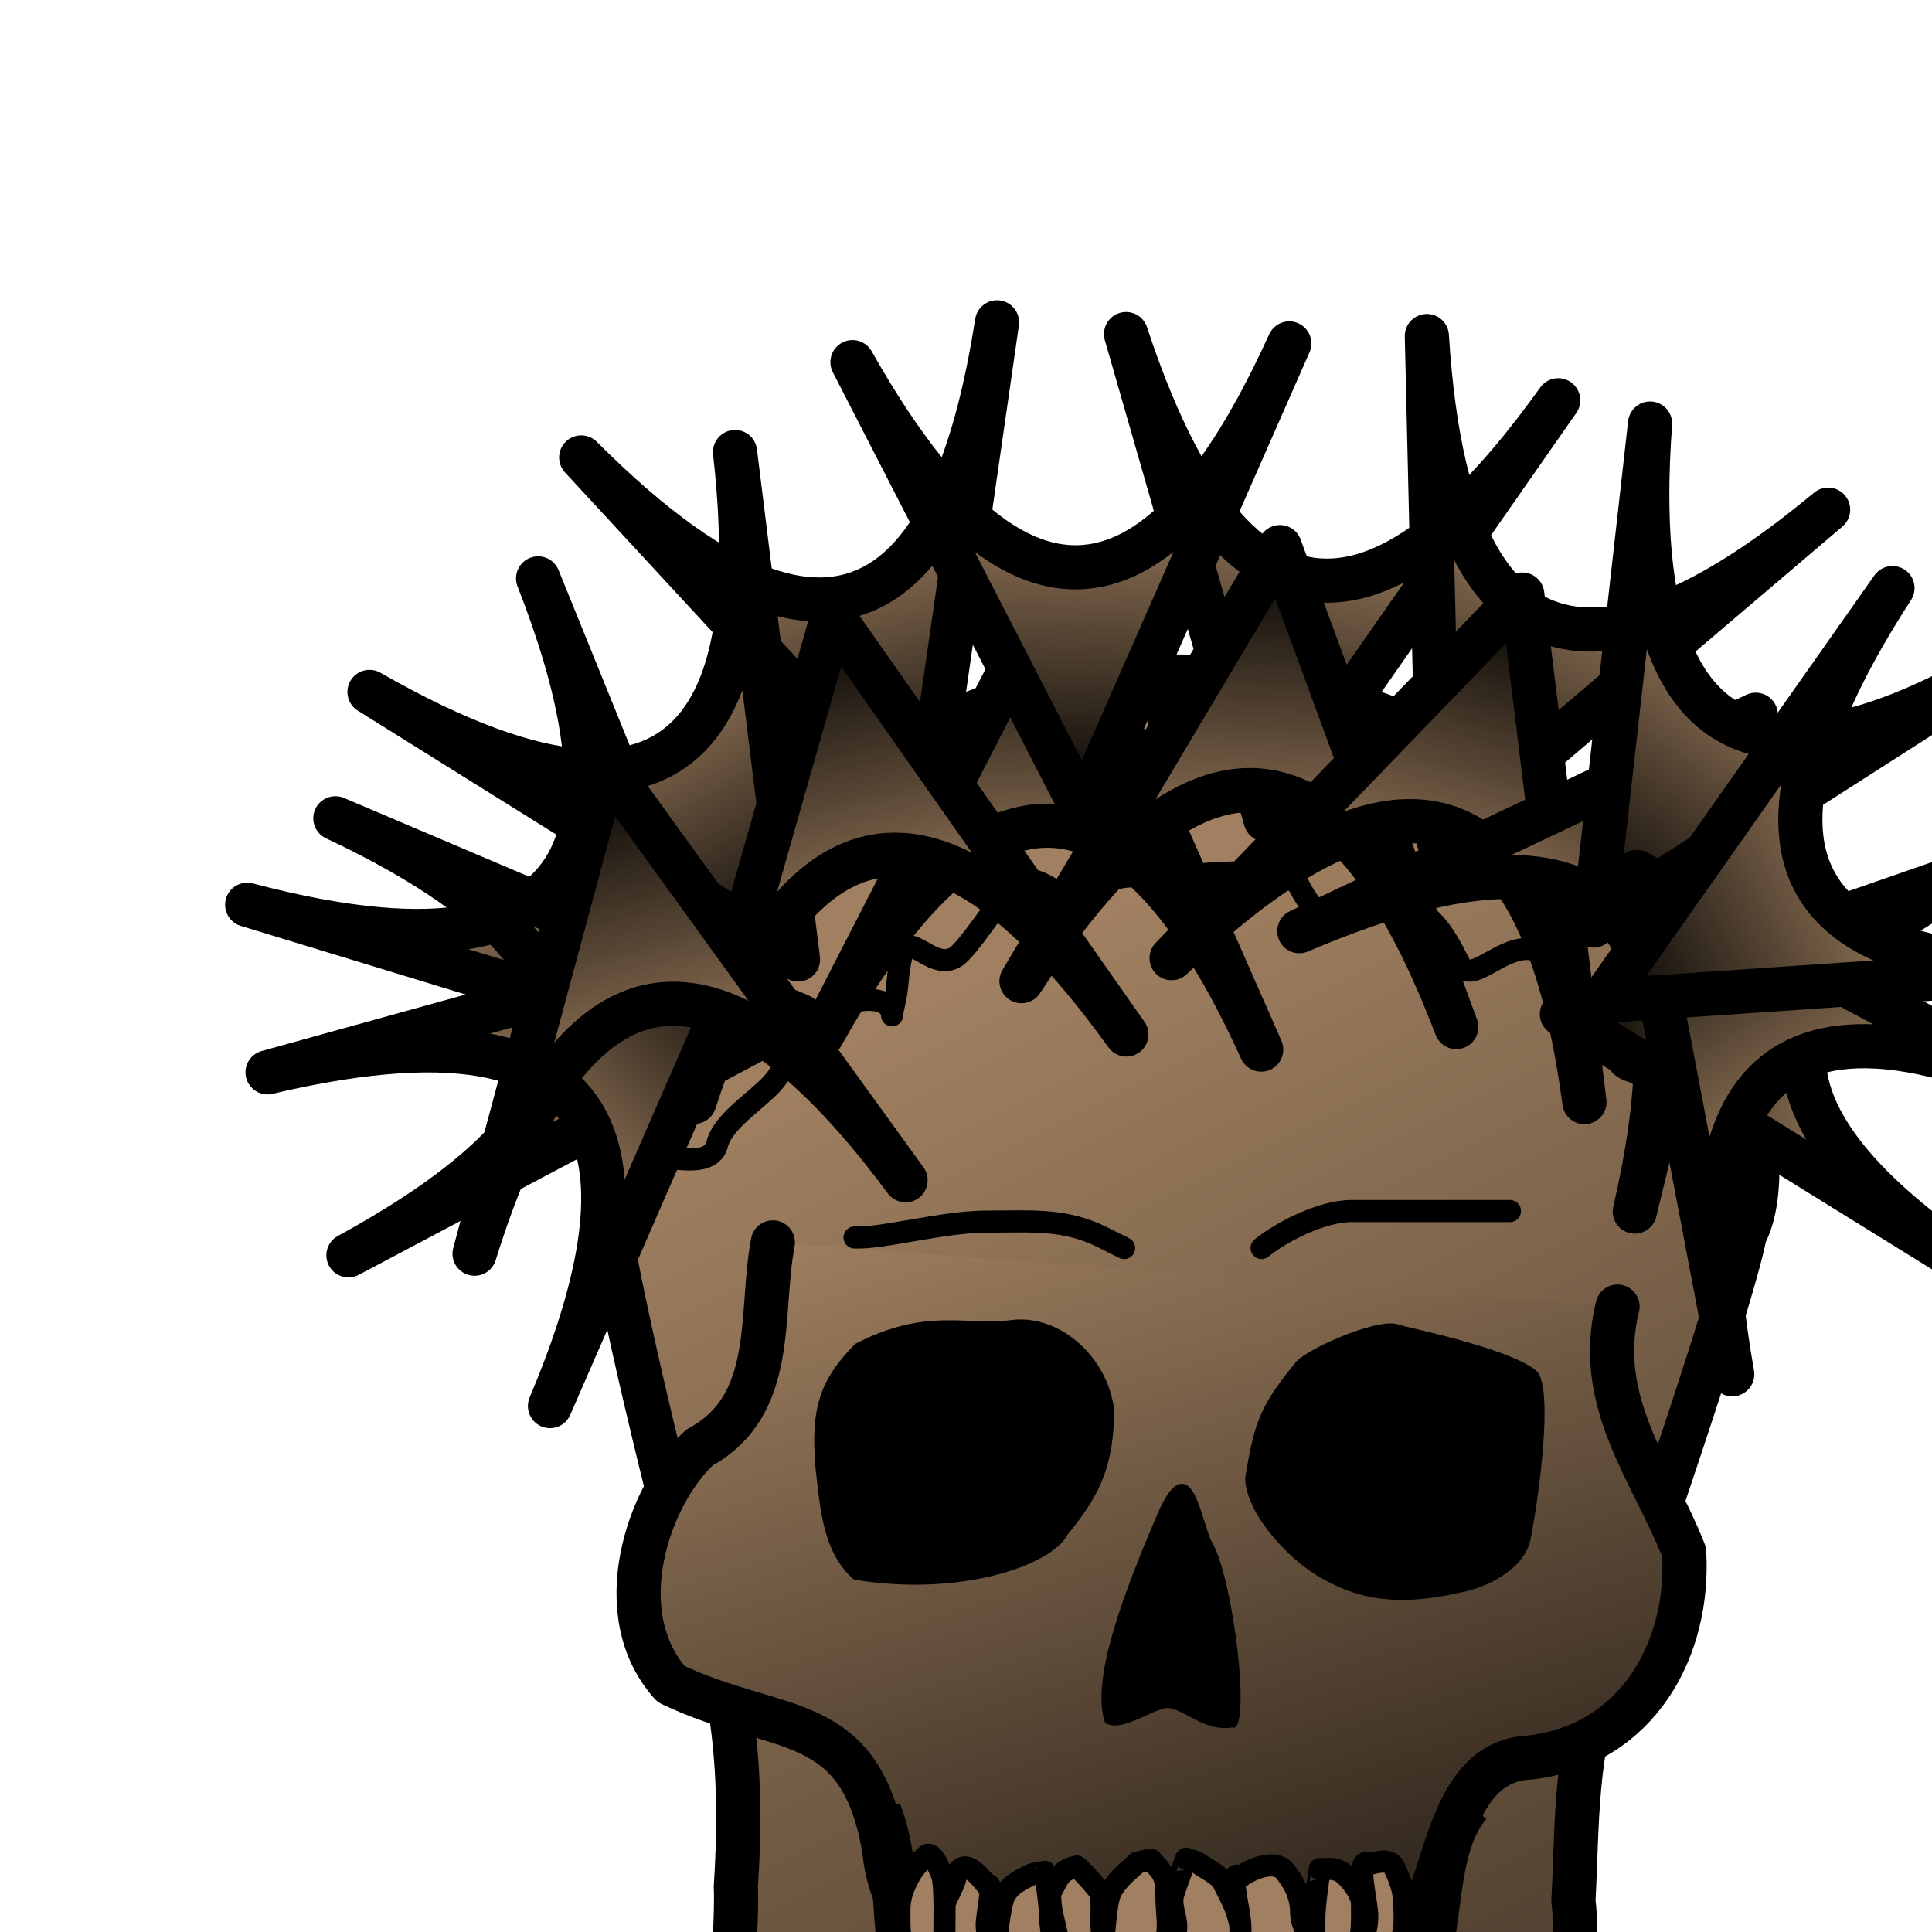
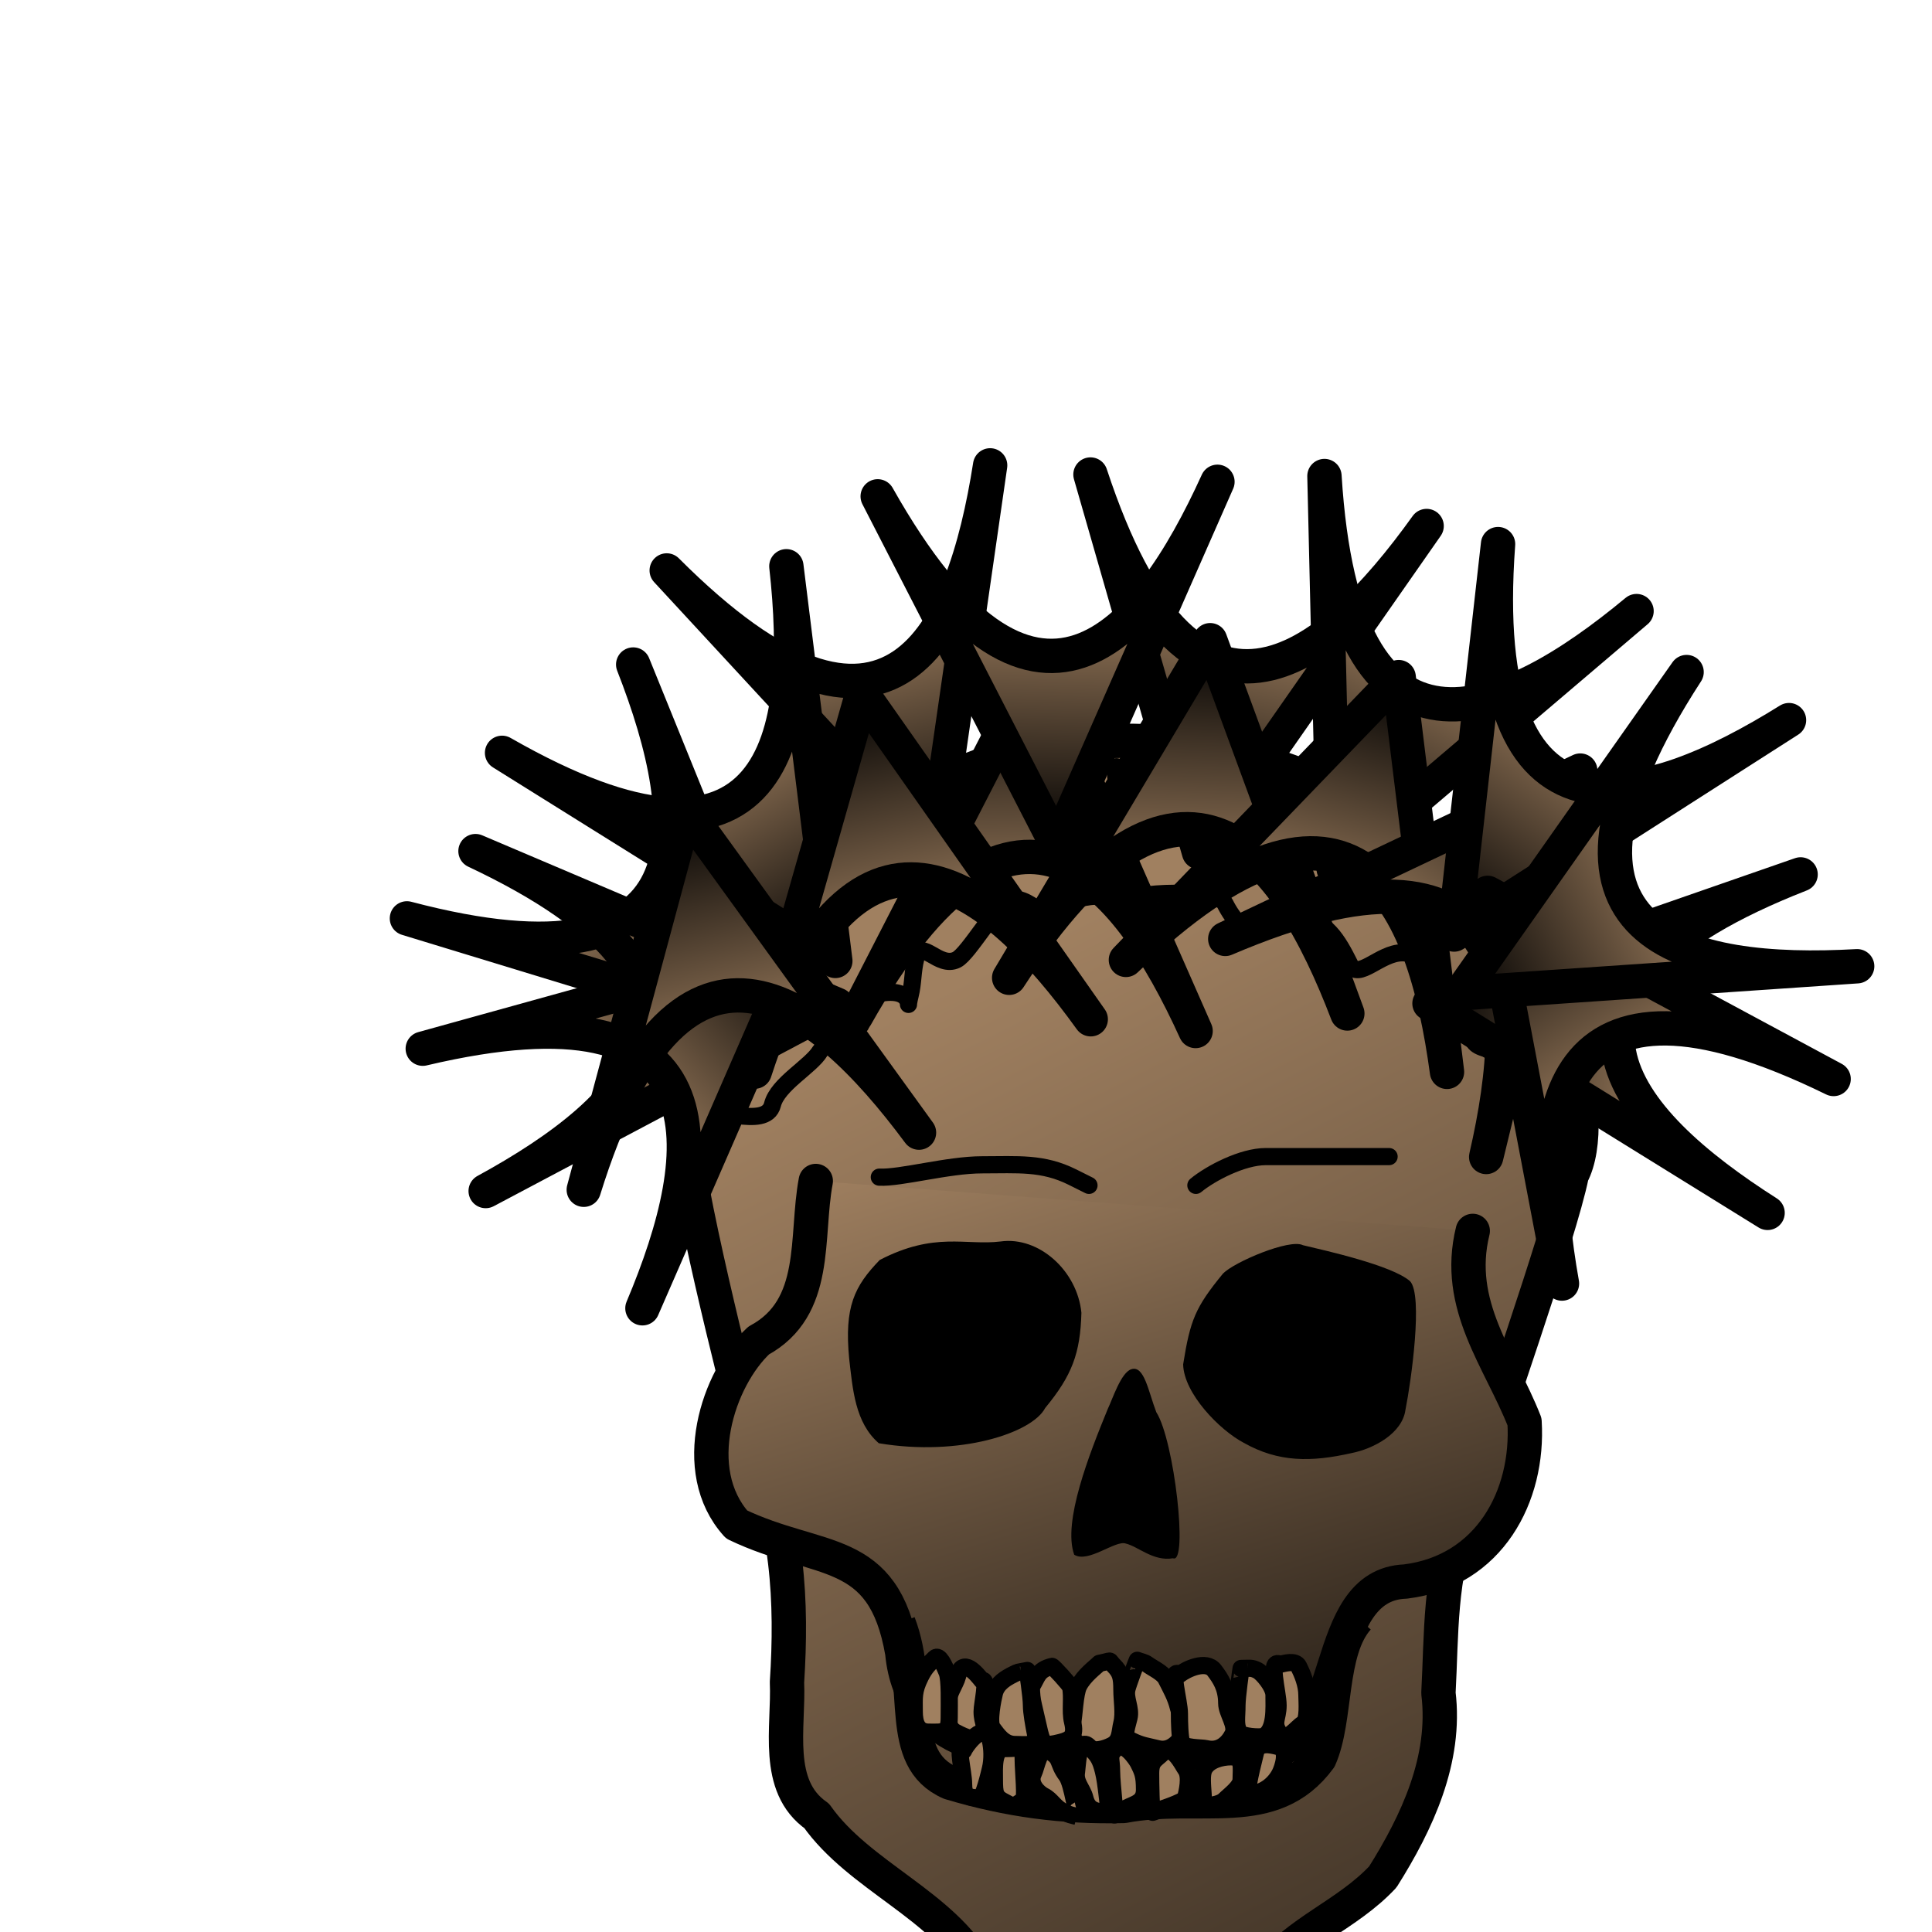
- <svg xmlns="http://www.w3.org/2000/svg" xmlns:xlink="http://www.w3.org/1999/xlink" viewBox="-0.0 -0.0 700.0 700.0" id="svg36220" version="1.0">
+ <svg xmlns="http://www.w3.org/2000/svg" xmlns:xlink="http://www.w3.org/1999/xlink" overflow="hidden" viewBox="-100 -100 900 900" id="svg36220" version="1.0">
  <defs id="defs36222">
    <linearGradient id="linearGradient5175">
      <stop style="stop-color:#a08060;stop-opacity:1" offset="0" id="stop5177" />
      <stop style="stop-color:#000000;stop-opacity:1;" offset="1" id="stop5179" />
    </linearGradient>
    <linearGradient xlink:href="#linearGradient5175" id="linearGradient2365" x1="317.823" y1="251.519" x2="716.784" y2="1040.894" gradientUnits="userSpaceOnUse" gradientTransform="matrix(0.957555,0,0,0.957555,5.117738,135.2389)" />
    <linearGradient xlink:href="#linearGradient5175" id="linearGradient2373" x1="403.641" y1="286.734" x2="535.965" y2="715.779" gradientUnits="userSpaceOnUse" gradientTransform="matrix(0.957555,0,0,0.957555,5.117738,135.2389)" />
    <linearGradient xlink:href="#linearGradient5175" id="linearGradient3212" x1="408" y1="206" x2="392" y2="313" gradientUnits="userSpaceOnUse" />
    <linearGradient xlink:href="#linearGradient5175" id="linearGradient3236" gradientUnits="userSpaceOnUse" x1="405" y1="176" x2="402" y2="281" gradientTransform="matrix(1.130489,0,0,1.130489,-50.63018,-23.65829)" />
    <linearGradient xlink:href="#linearGradient5175" id="linearGradient3240" gradientUnits="userSpaceOnUse" x1="405" y1="176" x2="402" y2="281" gradientTransform="matrix(1.109098,0.21888,-0.21888,1.109098,85.2803,-100.5017)" />
    <linearGradient xlink:href="#linearGradient5175" id="linearGradient3244" gradientUnits="userSpaceOnUse" gradientTransform="matrix(1.017334,0.492988,-0.492988,1.017334,261.0072,-174.3867)" x1="405" y1="176" x2="402" y2="281" />
    <linearGradient xlink:href="#linearGradient5175" id="linearGradient3248" gradientUnits="userSpaceOnUse" gradientTransform="matrix(0.941308,0.626054,-0.626054,0.941308,384.2847,-174.5797)" x1="405" y1="176" x2="402" y2="281" />
    <linearGradient xlink:href="#linearGradient5175" id="linearGradient3252" gradientUnits="userSpaceOnUse" gradientTransform="matrix(0.524688,1.001354,-1.001354,0.524688,656.011,-177.2386)" x1="405" y1="176" x2="402" y2="281" />
    <linearGradient xlink:href="#linearGradient5175" id="linearGradient3256" gradientUnits="userSpaceOnUse" x1="405" y1="176" x2="402" y2="281" gradientTransform="matrix(1.089125,-0.303002,0.303002,1.089125,-177.2688,112.8851)" />
    <linearGradient xlink:href="#linearGradient5175" id="linearGradient3260" gradientUnits="userSpaceOnUse" gradientTransform="matrix(0.970834,-0.579209,0.579209,0.970834,-254.1968,301.8831)" x1="405" y1="176" x2="402" y2="281" />
    <linearGradient xlink:href="#linearGradient5175" id="linearGradient3264" gradientUnits="userSpaceOnUse" gradientTransform="matrix(0.787635,-0.810947,0.810947,0.787635,-272.0044,477.7957)" x1="405" y1="176" x2="402" y2="281" />
    <linearGradient xlink:href="#linearGradient5175" id="linearGradient3278" gradientUnits="userSpaceOnUse" x1="405" y1="176" x2="402" y2="281" gradientTransform="matrix(1.130489,0,0,-1.130489,-60.80898,528.3752)" />
    <linearGradient xlink:href="#linearGradient5175" id="linearGradient3280" gradientUnits="userSpaceOnUse" gradientTransform="matrix(1.128295,7.040609e-2,7.040609e-2,-1.128295,1.66025,487.6816)" x1="405" y1="176" x2="402" y2="281" />
    <linearGradient xlink:href="#linearGradient5175" id="linearGradient3282" gradientUnits="userSpaceOnUse" gradientTransform="matrix(1.082421,0.326146,0.326146,-1.082421,35.59664,391.733)" x1="405" y1="176" x2="402" y2="281" />
    <linearGradient xlink:href="#linearGradient5175" id="linearGradient3284" gradientUnits="userSpaceOnUse" gradientTransform="matrix(0.897682,0.68715,0.68715,-0.897682,91.16528,241.8485)" x1="405" y1="176" x2="402" y2="281" />
    <linearGradient xlink:href="#linearGradient5175" id="linearGradient3286" gradientUnits="userSpaceOnUse" gradientTransform="matrix(1.108513,-0.221814,-0.221814,-1.108513,-70.53321,621.6134)" x1="405" y1="176" x2="402" y2="281" />
    <linearGradient xlink:href="#linearGradient5175" id="linearGradient3288" gradientUnits="userSpaceOnUse" gradientTransform="matrix(1.105271,-0.237442,-0.237442,-1.105271,-147.0037,681.1637)" x1="405" y1="176" x2="402" y2="281" />
    <linearGradient xlink:href="#linearGradient5175" id="linearGradient3292" gradientUnits="userSpaceOnUse" gradientTransform="matrix(-0.157829,1.119418,-1.119418,-0.157829,942.3364,-27.01519)" x1="405" y1="176" x2="402" y2="281" />
    <linearGradient xlink:href="#linearGradient5175" id="linearGradient3296" gradientUnits="userSpaceOnUse" gradientTransform="matrix(8.218347e-2,1.127499,1.127499,-8.218347e-2,-59.0949,-50.80058)" x1="405" y1="176" x2="402" y2="281" />
    <linearGradient xlink:href="#linearGradient5175" id="linearGradient3300" gradientUnits="userSpaceOnUse" gradientTransform="matrix(0.766568,0.830892,0.830892,-0.766568,-260.6619,229.316)" x1="405" y1="176" x2="402" y2="281" />
    <linearGradient xlink:href="#linearGradient5175" id="linearGradient3304" gradientUnits="userSpaceOnUse" gradientTransform="matrix(-0.931353,0.640772,-0.640772,-0.931353,1138.129,326.4624)" x1="405" y1="176" x2="402" y2="281" />
  </defs>
  <g id="layer1">
    <path style="fill:url(#linearGradient2365);fill-opacity:1;fill-rule:evenodd;stroke:#000000;stroke-width:16;stroke-linecap:round;stroke-linejoin:round;stroke-miterlimit:4;stroke-dasharray:none;stroke-opacity:1" d="M 219.61,436.869 C 220.436,387.43 242.548,340.936 277.247,307.141 C 304.132,280.956 334.458,262.984 370.021,252.238 C 402.811,242.33 446.984,243.028 479.636,252.447 C 519.371,263.91 549.346,279.368 580.922,306.027 C 628.794,346.443 645.767,421.712 632.184,447.307 C 626.723,474.513 593.89,566.973 581.085,607.817 C 570.495,633.069 571.55,661.729 570.076,688.706 C 573.87,719.56 560.135,748.989 544.173,774.333 C 527.53,792.144 504.419,799.635 489.744,818.699 C 469.593,844.876 443.405,820.4 423.557,824.971 C 398.372,820.88 372.151,847.821 355.686,817.371 C 339.575,787.575 300.245,774.014 280.449,745.927 C 260.53,732.094 267.536,704.482 266.605,683.653 C 269.03,646.451 267.183,607.901 250.723,573.77 C 249.111,569.049 225.583,478.271 219.61,436.869 z " id="path1328" />
    <path style="fill:url(#linearGradient2373);fill-opacity:1;fill-rule:evenodd;stroke:#000000;stroke-width:16;stroke-linecap:round;stroke-linejoin:round;stroke-miterlimit:4;stroke-dasharray:none;stroke-opacity:1" d="M 280.018,450.151 C 275.098,476.254 281.71,509.193 253.426,524.468 C 234.446,542.111 220.338,584.861 243.149,610.172 C 281.903,628.722 311.553,619.12 320.305,669.809 C 324.539,715.14 369.742,717.923 395.662,715.334 C 424.112,715.797 464.12,716.993 491.185,715.067 C 528.549,713.689 514.093,638.147 554.68,636.742 C 593.941,631.928 612.277,596.756 610.191,562.308 C 598.716,533.079 577.505,508.157 586.064,473.405" id="path2239" />
    <path style="fill:#000000;fill-opacity:1;fill-rule:evenodd;stroke:none;stroke-width:16;stroke-linecap:round;stroke-linejoin:round;stroke-miterlimit:4;stroke-dasharray:none;stroke-opacity:1" d="M 469.74,493.253 C 456.786,509.046 454.462,514.907 451.154,535.586 C 451.466,549.109 468.115,566.195 479.367,572.103 C 495.544,581.266 510.835,581.14 529.533,576.919 C 539.802,574.913 553.275,567.784 554.724,556.692 C 557.345,543.639 563.036,503.213 556.821,496.798 C 548.323,489.409 517.415,482.559 506.947,480.057 C 500.738,476.904 474.939,487.911 469.74,493.253 z " id="path2206" />
    <path style="fill:#000000;fill-opacity:1;fill-rule:evenodd;stroke:none;stroke-width:16;stroke-linecap:round;stroke-linejoin:round;stroke-miterlimit:4;stroke-dasharray:none;stroke-opacity:1" d="M 309.81,486.947 C 297.974,499.177 293.261,508.776 295.577,532.918 C 297.234,547.16 298.302,562.718 309.387,572.317 C 347.066,578.647 380.8,567.573 386.88,555.909 C 399.41,540.72 403.235,530.455 403.764,511.548 C 401.85,491.998 383.972,475.82 366.104,478.328 C 349.788,480.315 335.427,473.636 309.81,486.947 z " id="path2204" />
    <path style="fill:#000000;fill-opacity:1;fill-rule:evenodd;stroke:none;stroke-width:16;stroke-linecap:round;stroke-linejoin:round;stroke-miterlimit:4;stroke-dasharray:none;stroke-opacity:1" d="M 426.995,537.845 C 422.156,539.439 418.275,551.741 416.028,556.369 C 407.581,577.004 394.9,608.977 400.407,624.252 C 406.92,628.328 419.608,617.355 424.419,619.042 C 430.219,620.408 437.266,627.483 446.438,625.895 C 453.606,628.985 447.008,570.791 438.655,557.876 C 434.931,548.186 433.056,535.848 426.995,537.845 z " id="path2228" />
    <path style="fill:none;fill-opacity:1;fill-rule:evenodd;stroke:#000000;stroke-width:16;stroke-linecap:butt;stroke-linejoin:round;stroke-miterlimit:4;stroke-dasharray:none;stroke-opacity:1" d="M 318.592,656.22 C 330.013,685.718 316.955,719.184 342.531,730.434 C 369.725,738.565 395.248,741.975 423.504,741.277 C 459.205,734.493 492.785,748.83 514.676,719.067 C 522.874,700.719 518.822,669.035 532.594,653.744" id="path2244" />
    <path style="fill:#a08060;fill-opacity:1;fill-rule:evenodd;stroke:#000000;stroke-width:8;stroke-linecap:butt;stroke-linejoin:round;stroke-miterlimit:4;stroke-dasharray:none;stroke-opacity:1" d="M 412.079,674.844 C 410.456,676.539 404.974,680.436 402.503,685.377 C 400.658,689.068 400.43,699.417 399.631,702.613 C 397.928,709.425 400.531,711.681 405.376,714.104 C 409.779,716.305 414.733,714.692 417.824,713.146 C 422.142,710.987 421.544,706.883 422.612,702.613 C 423.725,698.159 422.612,691.878 422.612,687.292 C 422.612,681.418 422.068,679.087 418.782,675.801 C 416.018,673.037 418.745,673.511 412.079,674.844 z " id="path2275" />
    <path style="fill:#a08060;fill-opacity:1;fill-rule:evenodd;stroke:#000000;stroke-width:8;stroke-linecap:butt;stroke-linejoin:round;stroke-miterlimit:4;stroke-dasharray:none;stroke-opacity:1" d="M 429.772,673.43 C 429.716,673.374 425.664,684.115 424.984,686.835 C 423.918,691.099 427.054,695.79 425.941,700.241 C 424.374,706.512 423.171,708.91 426.899,710.774 C 431.827,713.238 434.443,713.378 439.347,714.604 C 445.217,716.072 448.861,711.495 450.838,708.859 C 453.313,705.558 449.493,697.734 448.923,695.453 C 447.622,690.251 445.623,686.938 443.177,682.048 C 441.777,679.246 436.731,676.973 434.559,675.345 C 433.184,674.313 431.367,674.068 429.772,673.43 z " id="path2277" />
    <path style="fill:#a08060;fill-opacity:1;fill-rule:evenodd;stroke:#000000;stroke-width:8;stroke-linecap:butt;stroke-linejoin:round;stroke-miterlimit:4;stroke-dasharray:none;stroke-opacity:1" d="M 449.424,680.088 C 444.572,676.449 449.424,692.217 449.424,698.282 C 449.424,702.856 449.6,708.562 450.381,711.688 C 451.077,714.47 459.892,714.065 461.872,714.56 C 467.979,716.087 472.126,712.246 474.32,707.857 C 476.343,703.811 471.447,698.01 471.447,693.494 C 471.447,686.023 468.399,681.77 465.702,678.173 C 461.887,673.086 452.456,677.662 449.424,680.088 z " id="path2279" />
    <path style="fill:#a08060;fill-opacity:1;fill-rule:evenodd;stroke:#000000;stroke-width:8;stroke-linecap:butt;stroke-linejoin:round;stroke-miterlimit:4;stroke-dasharray:none;stroke-opacity:1" d="M 478.15,677.216 C 478.129,677.187 476.235,690.234 476.235,694.452 C 476.235,699.989 475.357,703.229 477.193,706.9 C 478.265,709.045 487.314,709.5 488.683,708.815 C 494.229,706.042 493.471,695.685 493.471,689.664 C 493.471,685.694 488.07,679.303 485.811,678.173 C 482.948,676.742 482.444,677.216 478.15,677.216 z " id="path2281" />
    <path style="fill:#a08060;fill-opacity:1;fill-rule:evenodd;stroke:#000000;stroke-width:8;stroke-linecap:butt;stroke-linejoin:round;stroke-miterlimit:4;stroke-dasharray:none;stroke-opacity:1" d="M 496.344,675.3 C 490.627,672.442 495.386,688.06 495.386,694.452 C 495.386,700.832 492.356,702.54 496.344,707.857 C 499.299,711.797 504.318,704.349 506.877,703.069 C 509.691,701.663 508.792,692.674 508.792,689.664 C 508.792,684.725 506.723,679.78 504.962,676.258 C 503.441,673.217 498.254,674.918 496.344,675.3 z " id="path2283" />
    <path style="fill:#a08060;fill-opacity:1;fill-rule:evenodd;stroke:#000000;stroke-width:8;stroke-linecap:butt;stroke-linejoin:round;stroke-miterlimit:4;stroke-dasharray:none;stroke-opacity:1" d="M 378.564,678.173 C 378.587,678.128 380.48,690.161 380.48,694.452 C 380.48,697.633 381.579,703.777 382.395,707.857 C 383.598,713.873 377.522,712.645 372.819,712.645 C 367.644,712.645 364.83,708.376 362.286,704.985 C 360.297,702.333 362.559,691.444 363.244,688.706 C 364.414,684.026 368.952,681.543 371.862,680.088 C 374.78,678.629 373.349,679.216 378.564,678.173 z " id="path2287" />
    <path style="fill:#a08060;fill-opacity:1;fill-rule:evenodd;stroke:#000000;stroke-width:8;stroke-linecap:butt;stroke-linejoin:round;stroke-miterlimit:4;stroke-dasharray:none;stroke-opacity:1" d="M 357.498,682.961 C 360.475,681.473 357.498,693.663 357.498,697.324 C 357.498,702.951 359.975,703.861 357.498,708.815 C 355.513,712.785 345.847,707.298 345.05,706.9 C 341.187,704.968 341.22,698.894 341.22,694.452 C 341.22,689.745 345.18,684.355 346.008,681.046 C 348.387,671.529 354.906,679.72 357.498,682.961 z " id="path2289" />
    <path style="fill:#a08060;fill-opacity:1;fill-rule:evenodd;stroke:#000000;stroke-width:8;stroke-linecap:butt;stroke-linejoin:round;stroke-miterlimit:4;stroke-dasharray:none;stroke-opacity:1" d="M 380.48,685.833 C 383.414,681.147 383.304,677.946 390.055,676.258 C 390.509,676.145 398.408,684.773 398.673,685.833 C 399.797,690.328 398.378,697.102 399.631,702.112 C 401.306,708.814 398.771,710.466 393.885,711.688 C 387.096,713.385 385.863,713.114 384.31,706.9 C 383.362,703.109 382.141,697.267 381.437,694.452 C 380.742,691.669 380.48,688.785 380.48,685.833 z " id="path2291" />
    <path style="fill:#a08060;fill-opacity:1;fill-rule:evenodd;stroke:#000000;stroke-width:8;stroke-linecap:butt;stroke-linejoin:round;stroke-miterlimit:4;stroke-dasharray:none;stroke-opacity:1" d="M 341.22,679.131 C 342.549,682.576 342.177,693.422 342.177,700.197 C 342.177,707.62 339.153,706.9 332.602,706.9 C 327.37,706.9 325.899,702.633 325.899,697.324 C 325.899,690.878 325.357,687.875 328.772,681.046 C 331.043,676.504 332.911,674.991 335.474,672.428 C 337.555,670.347 340.127,676.398 341.22,679.131 z " id="path2295" />
    <path style="fill:#a08060;fill-opacity:1;fill-rule:evenodd;stroke:#000000;stroke-width:8;stroke-linecap:butt;stroke-linejoin:round;stroke-miterlimit:4;stroke-dasharray:none;stroke-opacity:1" d="M 348.88,715.518 C 345.269,711.907 348.88,725.732 348.88,730.839 C 348.88,736.65 350.749,737.542 356.541,737.542 C 358.193,737.542 360.862,726.001 361.328,724.136 C 362.461,719.605 362.202,714.225 361.328,710.73 C 358.89,700.975 349.927,712.902 348.88,715.518 z " id="path2299" />
    <path style="fill:#a08060;fill-opacity:1;fill-rule:evenodd;stroke:#000000;stroke-width:8;stroke-linecap:butt;stroke-linejoin:round;stroke-miterlimit:4;stroke-dasharray:none;stroke-opacity:1" d="M 416.867,744.244 C 416.042,740.946 415.501,731.122 413.994,725.093 C 412.559,719.352 411.437,717.748 407.291,713.603 C 402.165,708.477 401.814,723.753 401.546,725.093 C 400.5,730.321 404.268,733.111 405.376,737.542 C 406.734,742.972 409.936,744.244 416.867,744.244 z " id="path2301" />
    <path style="fill:#a08060;fill-opacity:1;fill-rule:evenodd;stroke:#000000;stroke-width:8;stroke-linecap:butt;stroke-linejoin:round;stroke-miterlimit:4;stroke-dasharray:none;stroke-opacity:1" d="M 418.782,744.244 C 420.332,750.445 417.824,731.485 417.824,725.093 C 417.824,718.96 416.132,718.167 419.739,714.56 C 423.596,710.704 429.514,719.746 430.272,721.263 C 432.358,725.433 433.145,727.195 433.145,733.711 C 433.145,739.614 428.697,740.244 424.527,742.329 C 418.905,745.14 436.682,740.664 418.782,744.244 z " id="path2303" />
    <path style="fill:#a08060;fill-opacity:1;fill-rule:evenodd;stroke:#000000;stroke-width:8;stroke-linecap:butt;stroke-linejoin:round;stroke-miterlimit:4;stroke-dasharray:none;stroke-opacity:1" d="M 436.975,744.244 C 436.187,744.639 436.018,730.116 436.018,726.051 C 436.018,720.066 438.401,719.838 441.763,716.475 C 446.169,712.07 451.247,722.736 452.296,724.136 C 454.853,727.544 452.904,735.111 452.296,737.542 C 451.822,739.439 439.304,743.313 436.975,744.244 z " id="path2305" />
    <path style="fill:#a08060;fill-opacity:1;fill-rule:evenodd;stroke:#000000;stroke-width:8;stroke-linecap:butt;stroke-linejoin:round;stroke-miterlimit:4;stroke-dasharray:none;stroke-opacity:1" d="M 402.503,742.329 C 401.18,747.621 400.031,731.372 396.758,727.008 C 392.191,720.919 394.865,718.88 388.14,715.518 C 384.29,713.593 382.707,723.512 381.437,726.051 C 378.865,731.196 384.176,735.56 386.225,736.584 C 390.019,738.481 390.966,741.827 395.8,744.244 C 398.031,745.36 399.07,745.541 401.546,746.159" id="path2307" />
    <path style="fill:#a08060;fill-opacity:1;fill-rule:evenodd;stroke:#000000;stroke-width:8;stroke-linecap:butt;stroke-linejoin:round;stroke-miterlimit:4;stroke-dasharray:none;stroke-opacity:1" d="M 376.649,738.499 C 378.086,739.218 376.649,724.234 376.649,720.306 C 376.649,712.854 375.987,714.56 368.031,714.56 C 362.533,714.56 363.244,723.865 363.244,728.923 C 363.244,735.606 363.565,737.223 368.031,739.457 C 372.091,741.486 371.562,742.314 376.649,738.499 z " id="path2309" />
    <path style="fill:#a08060;fill-opacity:1;fill-rule:evenodd;stroke:#000000;stroke-width:8;stroke-linecap:butt;stroke-linejoin:round;stroke-miterlimit:4;stroke-dasharray:none;stroke-opacity:1" d="M 458.042,741.372 C 463.251,743.977 458.309,729.345 460.914,724.136 C 463.063,719.838 469.206,718.39 473.362,718.39 C 479.426,718.39 478.15,723.54 478.15,728.923 C 478.15,732.4 472.882,736.107 470.49,738.499 C 467.997,740.991 461.958,741.372 458.042,741.372 z " id="path2311" />
    <path style="fill:#a08060;fill-opacity:1;fill-rule:evenodd;stroke:#000000;stroke-width:8;stroke-linecap:butt;stroke-linejoin:round;stroke-miterlimit:4;stroke-dasharray:none;stroke-opacity:1" d="M 481.98,735.626 C 479.723,737.884 482.389,726.331 484.853,716.475 C 486.146,711.304 491.914,712.734 495.386,713.603 C 500.772,714.949 497.404,723.93 496.344,726.051 C 493.618,731.503 488.085,735.626 481.98,735.626 z " id="path2313" />
    <path style="fill:none;fill-opacity:0.75;fill-rule:evenodd;stroke:#000000;stroke-width:8;stroke-linecap:round;stroke-linejoin:round;stroke-miterlimit:4;stroke-dasharray:none;stroke-opacity:1" d="M 420.112,257.186 C 418.306,262.152 422.82,272.73 422.82,280.728 C 422.82,284.377 408.654,301.147 410.633,305.104 C 413.483,310.805 421.234,315.705 422.82,317.291 C 423.9,318.371 397.954,313.926 394.382,325.417 C 391.324,335.256 380.692,316.661 370.896,319.11 C 364.189,320.787 351.414,344.192 345.632,347.084 C 337.244,351.277 329.049,336.691 326.673,346.194 C 325.008,352.854 325.496,357.673 323.965,363.798 C 321.186,374.912 328.405,359.657 310.423,362.654 C 302.225,364.02 300.943,359.236 300.943,377.55 C 300.943,377.984 284.172,386.092 281.985,389.738 C 277.743,396.807 262.232,405.034 259.86,414.525 C 256.761,426.919 230.62,413.822 224.236,420.205" id="path2353" />
    <path style="fill:none;fill-opacity:0.75;fill-rule:evenodd;stroke:#000000;stroke-width:8;stroke-linecap:round;stroke-linejoin:round;stroke-miterlimit:4;stroke-dasharray:none;stroke-opacity:1" d="M 421.507,320.697 C 427.376,314.829 467.354,314.348 470.591,320.822 C 474.516,328.672 480.524,335.175 484.133,333.01 C 489.51,329.783 498.175,327.593 504.446,327.593 C 517.478,327.593 523.433,338.484 528.821,349.26 C 532.698,357.013 542.758,343.843 553.197,343.843 C 563.895,343.843 569.13,349.174 566.739,358.739 C 565.703,362.88 580.007,367.945 582.989,370.927 C 590.59,378.528 580.059,385.429 592.468,388.531 C 603.876,391.383 625.339,398.781 632.417,400.55" id="path2357" />
    <path style="fill:none;fill-opacity:0.75;fill-rule:evenodd;stroke:#000000;stroke-width:8;stroke-linecap:round;stroke-linejoin:round;stroke-miterlimit:4;stroke-dasharray:none;stroke-opacity:1" d="M 309.62,448.36 C 319.552,448.866 341.59,442.614 357.498,442.614 C 374.166,442.614 385.762,441.425 399.631,448.36 C 402.218,449.653 404.806,450.948 407.291,452.19" id="path2375" />
    <path style="fill:none;fill-opacity:0.75;fill-rule:evenodd;stroke:#000000;stroke-width:8;stroke-linecap:round;stroke-linejoin:round;stroke-miterlimit:4;stroke-dasharray:none;stroke-opacity:1" d="M 457.084,452.19 C 463.968,446.535 478.732,438.784 489.641,438.784 C 501.764,438.784 511.868,438.784 524.113,438.784 C 531.773,438.784 539.434,438.784 547.094,438.784" id="path2377" />
    <path id="path3238" d="M 407.987,121.048 L 458.541,296.956 L 564.574,145.037 C 518.199,209.793 454.314,261.626 407.987,121.048 z " style="fill:url(#linearGradient3240);fill-opacity:1;fill-rule:evenodd;stroke:#000000;stroke-width:16;stroke-linecap:round;stroke-linejoin:round;stroke-miterlimit:4;stroke-dasharray:none;stroke-opacity:1" />
    <path style="fill:url(#linearGradient3244);fill-opacity:1;fill-rule:evenodd;stroke:#000000;stroke-width:16;stroke-linecap:round;stroke-linejoin:round;stroke-miterlimit:4;stroke-dasharray:none;stroke-opacity:1" d="M 516.98,121.758 L 521.272,304.736 L 662.365,184.673 C 601.084,235.551 526.142,269.489 516.98,121.758 z " id="path3242" />
    <path id="path3254" d="M 210.584,165.741 L 334.812,300.153 L 361.244,116.786 C 348.925,195.476 315.156,270.494 210.584,165.741 z " style="fill:url(#linearGradient3256);fill-opacity:1;fill-rule:evenodd;stroke:#000000;stroke-width:16;stroke-linecap:round;stroke-linejoin:round;stroke-miterlimit:4;stroke-dasharray:none;stroke-opacity:1" />
    <path style="fill:url(#linearGradient3260);fill-opacity:1;fill-rule:evenodd;stroke:#000000;stroke-width:16;stroke-linecap:round;stroke-linejoin:round;stroke-miterlimit:4;stroke-dasharray:none;stroke-opacity:1" d="M 133.881,250.699 L 289.129,347.638 L 266.322,163.784 C 275.168,242.941 262.353,324.204 133.881,250.699 z " id="path3258" />
    <path id="path3266" d="M 298.687,373.498 L 382.343,210.708 L 456.955,380.281 C 423.995,307.772 371.355,244.55 298.687,373.498 z " style="fill:url(#linearGradient3278);fill-opacity:1;fill-rule:evenodd;stroke:#000000;stroke-width:16;stroke-linecap:round;stroke-linejoin:round;stroke-miterlimit:4;stroke-dasharray:none;stroke-opacity:1" />
    <path style="fill:url(#linearGradient3280);fill-opacity:1;fill-rule:evenodd;stroke:#000000;stroke-width:16;stroke-linecap:round;stroke-linejoin:round;stroke-miterlimit:4;stroke-dasharray:none;stroke-opacity:1" d="M 370.104,355.494 L 463.736,198.23 L 527.642,372.121 C 499.263,297.7 450.662,231.322 370.104,355.494 z " id="path3268" />
    <path id="path3270" d="M 424.489,347.156 L 551.553,215.422 L 574.071,399.311 C 563.432,320.376 531.269,244.655 424.489,347.156 z " style="fill:url(#linearGradient3282);fill-opacity:1;fill-rule:evenodd;stroke:#000000;stroke-width:16;stroke-linecap:round;stroke-linejoin:round;stroke-miterlimit:4;stroke-dasharray:none;stroke-opacity:1" />
    <path style="fill:url(#linearGradient3284);fill-opacity:1;fill-rule:evenodd;stroke:#000000;stroke-width:16;stroke-linecap:round;stroke-linejoin:round;stroke-miterlimit:4;stroke-dasharray:none;stroke-opacity:1" d="M 470.767,337.38 L 636.145,258.963 L 592.32,438.967 C 610.221,361.356 606.85,279.157 470.767,337.38 z " id="path3272" />
    <path style="fill:url(#linearGradient3286);fill-opacity:1;fill-rule:evenodd;stroke:#000000;stroke-width:16;stroke-linecap:round;stroke-linejoin:round;stroke-miterlimit:4;stroke-dasharray:none;stroke-opacity:1" d="M 251.586,399.21 L 301.674,223.17 L 408.108,374.807 C 361.562,310.174 297.54,258.51 251.586,399.21 z " id="path3274" />
    <path style="fill:url(#linearGradient3236);fill-opacity:1;fill-rule:evenodd;stroke:#000000;stroke-width:16;stroke-linecap:round;stroke-linejoin:round;stroke-miterlimit:4;stroke-dasharray:none;stroke-opacity:1" d="M 308.865,131.219 L 392.522,294.009 L 467.134,124.436 C 434.174,196.945 381.534,260.167 308.865,131.219 z " id="path3204" />
    <path id="path3246" d="M 597.851,153.465 L 577.356,335.341 L 733.391,235.465 C 665.792,277.587 586.949,301.077 597.851,153.465 z " style="fill:url(#linearGradient3248);fill-opacity:1;fill-rule:evenodd;stroke:#000000;stroke-width:16;stroke-linecap:round;stroke-linejoin:round;stroke-miterlimit:4;stroke-dasharray:none;stroke-opacity:1" />
    <path id="path3262" d="M 89.563,327.82 L 264.625,381.23 L 194.966,209.562 C 224.017,283.724 232.693,365.533 89.563,327.82 z " style="fill:url(#linearGradient3264);fill-opacity:1;fill-rule:evenodd;stroke:#000000;stroke-width:16;stroke-linecap:round;stroke-linejoin:round;stroke-miterlimit:4;stroke-dasharray:none;stroke-opacity:1" />
    <path id="path3290" d="M 738.786,307.337 L 565.911,367.447 L 723.407,465.003 C 656.209,422.243 600.956,361.291 738.786,307.337 z " style="fill:url(#linearGradient3292);fill-opacity:1;fill-rule:evenodd;stroke:#000000;stroke-width:16;stroke-linecap:round;stroke-linejoin:round;stroke-miterlimit:4;stroke-dasharray:none;stroke-opacity:1" />
    <path style="fill:url(#linearGradient3296);fill-opacity:1;fill-rule:evenodd;stroke:#000000;stroke-width:16;stroke-linecap:round;stroke-linejoin:round;stroke-miterlimit:4;stroke-dasharray:none;stroke-opacity:1" d="M 121.507,296.485 L 289.948,368.085 L 126.248,454.827 C 196.169,416.684 255.397,359.587 121.507,296.485 z " id="path3294" />
    <path id="path3298" d="M 96.939,388.52 L 273.313,339.62 L 199.273,509.444 C 230.216,436.052 240.989,354.492 96.939,388.52 z " style="fill:url(#linearGradient3300);fill-opacity:1;fill-rule:evenodd;stroke:#000000;stroke-width:16;stroke-linecap:round;stroke-linejoin:round;stroke-miterlimit:4;stroke-dasharray:none;stroke-opacity:1" />
    <path id="path3276" d="M 171.943,454.235 L 219.542,277.505 L 328.106,427.624 C 280.652,363.655 215.907,312.9 171.943,454.235 z " style="fill:url(#linearGradient3288);fill-opacity:1;fill-rule:evenodd;stroke:#000000;stroke-width:16;stroke-linecap:round;stroke-linejoin:round;stroke-miterlimit:4;stroke-dasharray:none;stroke-opacity:1" />
    <path style="fill:url(#linearGradient3304);fill-opacity:1;fill-rule:evenodd;stroke:#000000;stroke-width:16;stroke-linecap:round;stroke-linejoin:round;stroke-miterlimit:4;stroke-dasharray:none;stroke-opacity:1" d="M 754.171,402.633 L 592.98,315.935 L 627.627,497.929 C 613.682,419.511 621.215,337.588 754.171,402.633 z " id="path3302" />
    <path style="fill:url(#linearGradient3252);fill-opacity:1;fill-rule:evenodd;stroke:#000000;stroke-width:16;stroke-linecap:round;stroke-linejoin:round;stroke-miterlimit:4;stroke-dasharray:none;stroke-opacity:1" d="M 685.676,213.074 L 580.308,362.729 L 765.14,350.116 C 685.616,354.574 605.185,337.29 685.676,213.074 z " id="path3250" />
  </g>
</svg>
